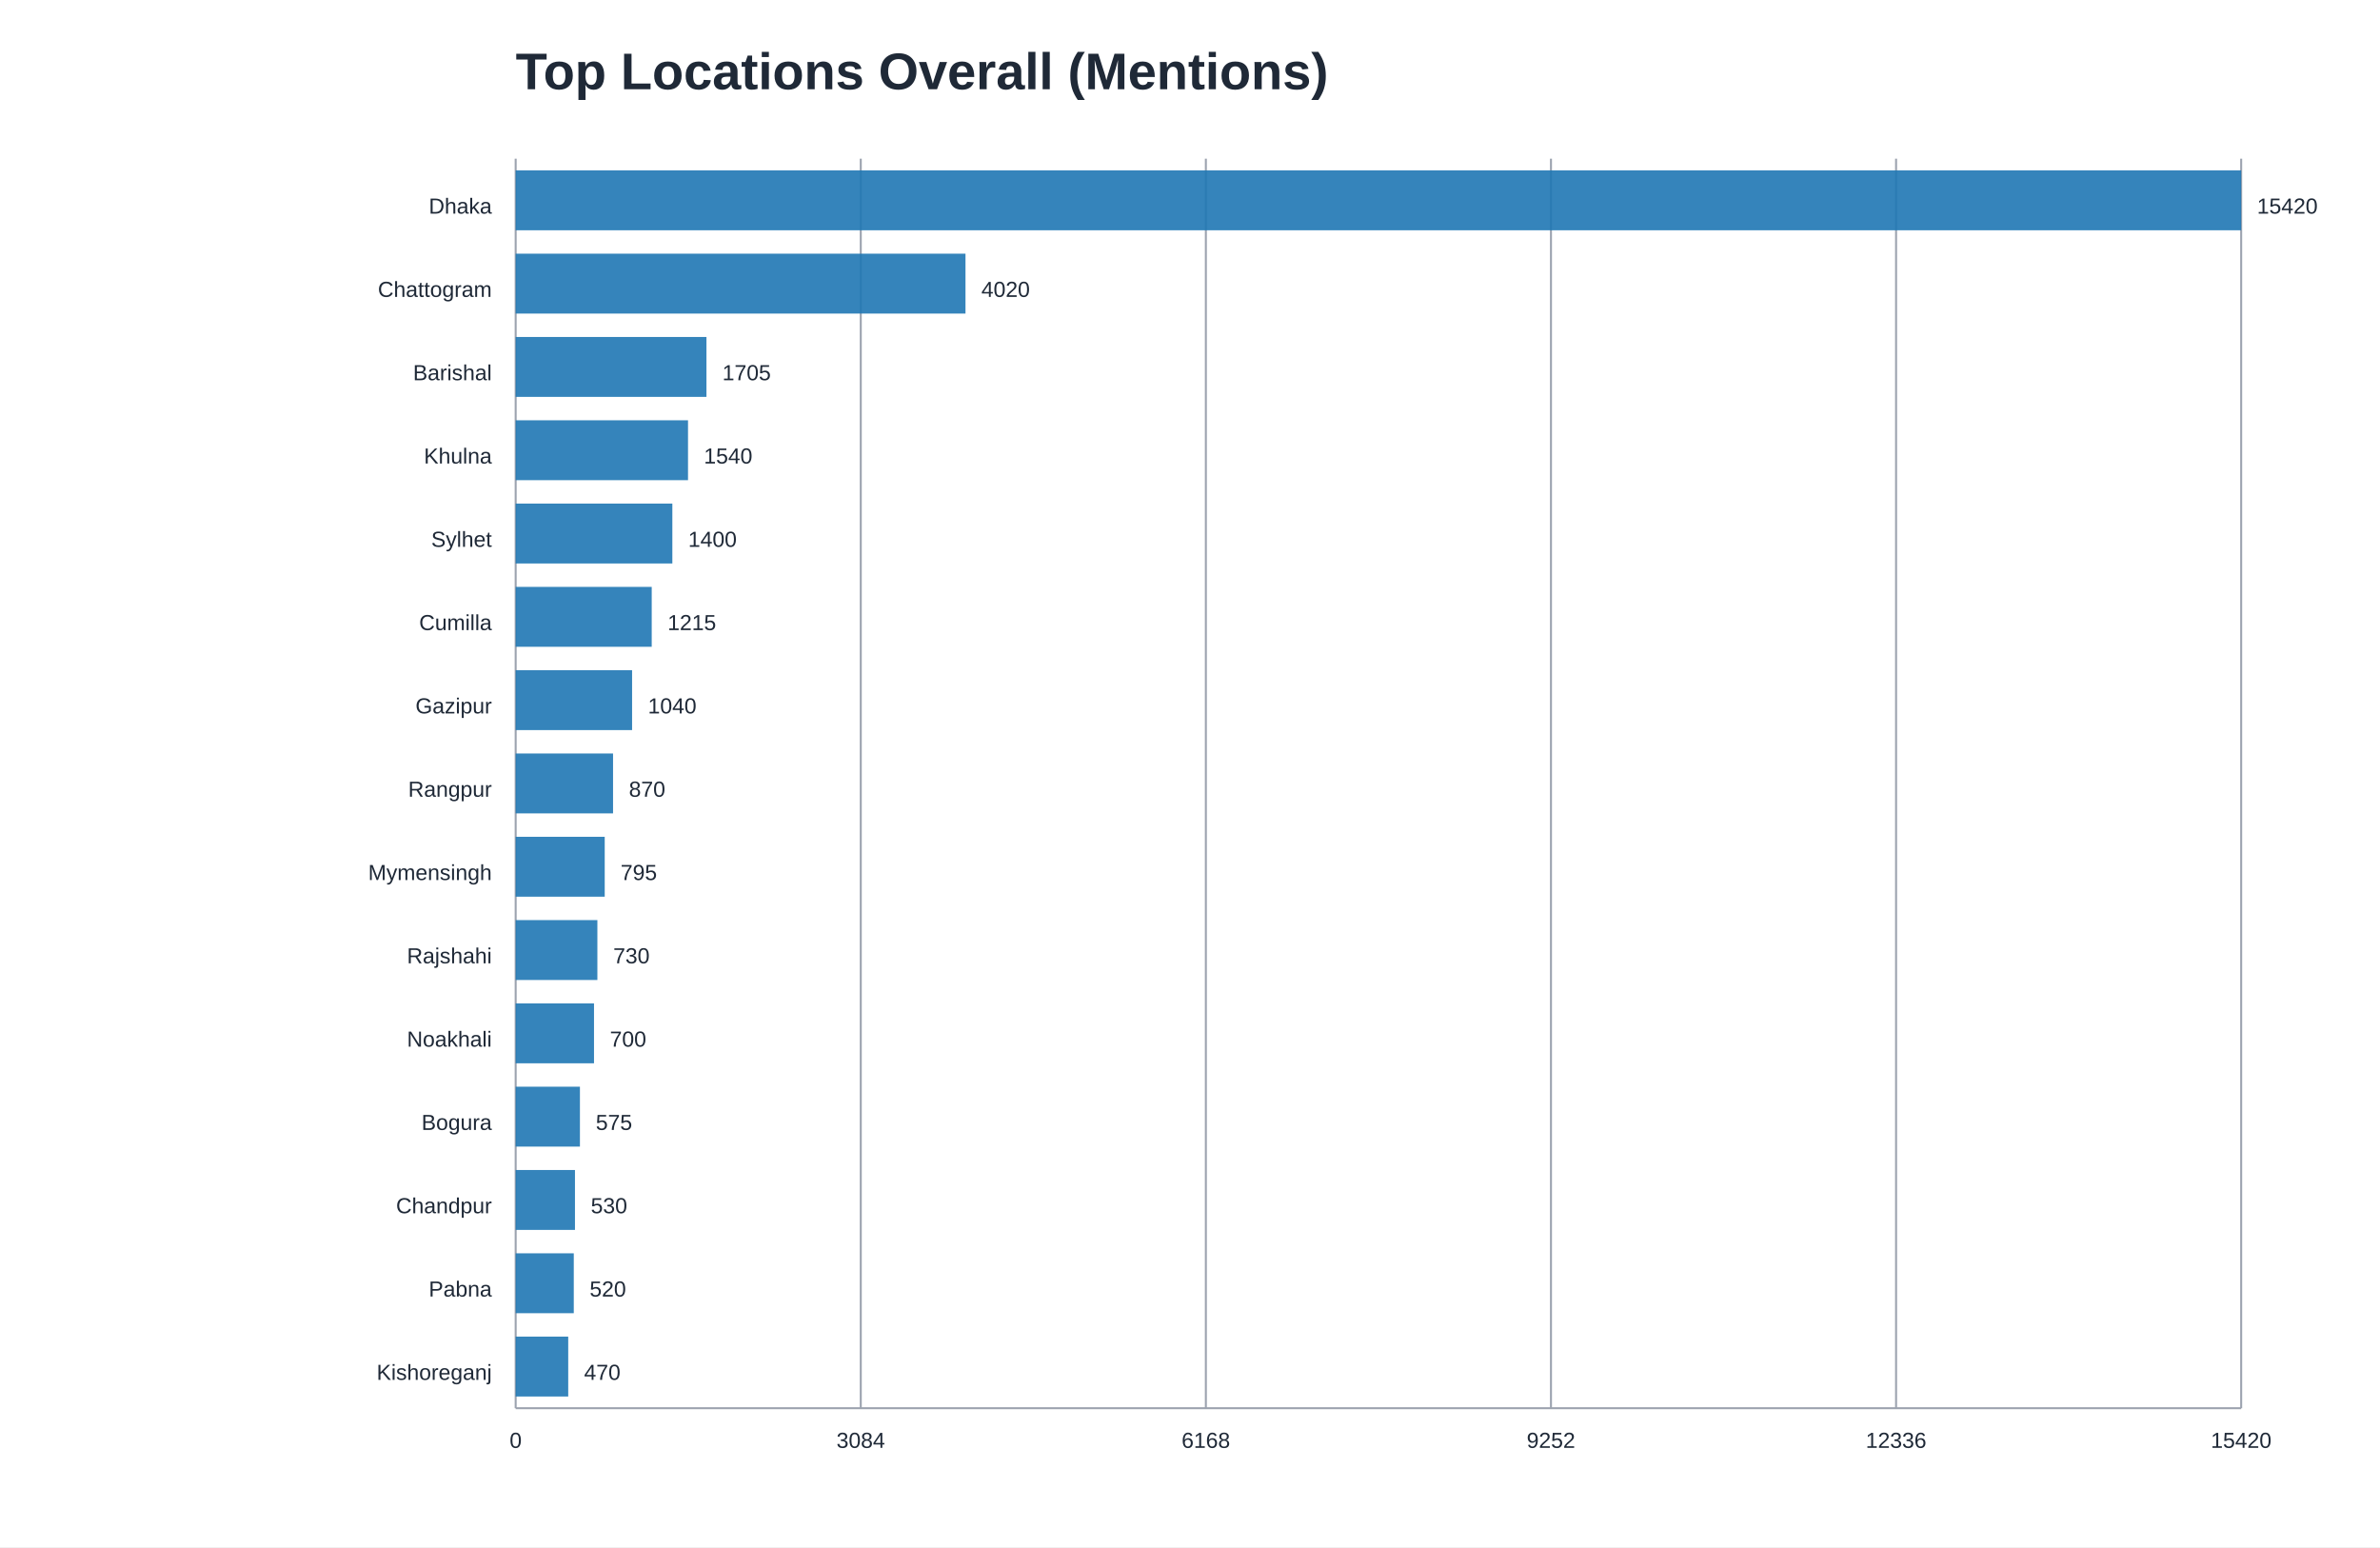
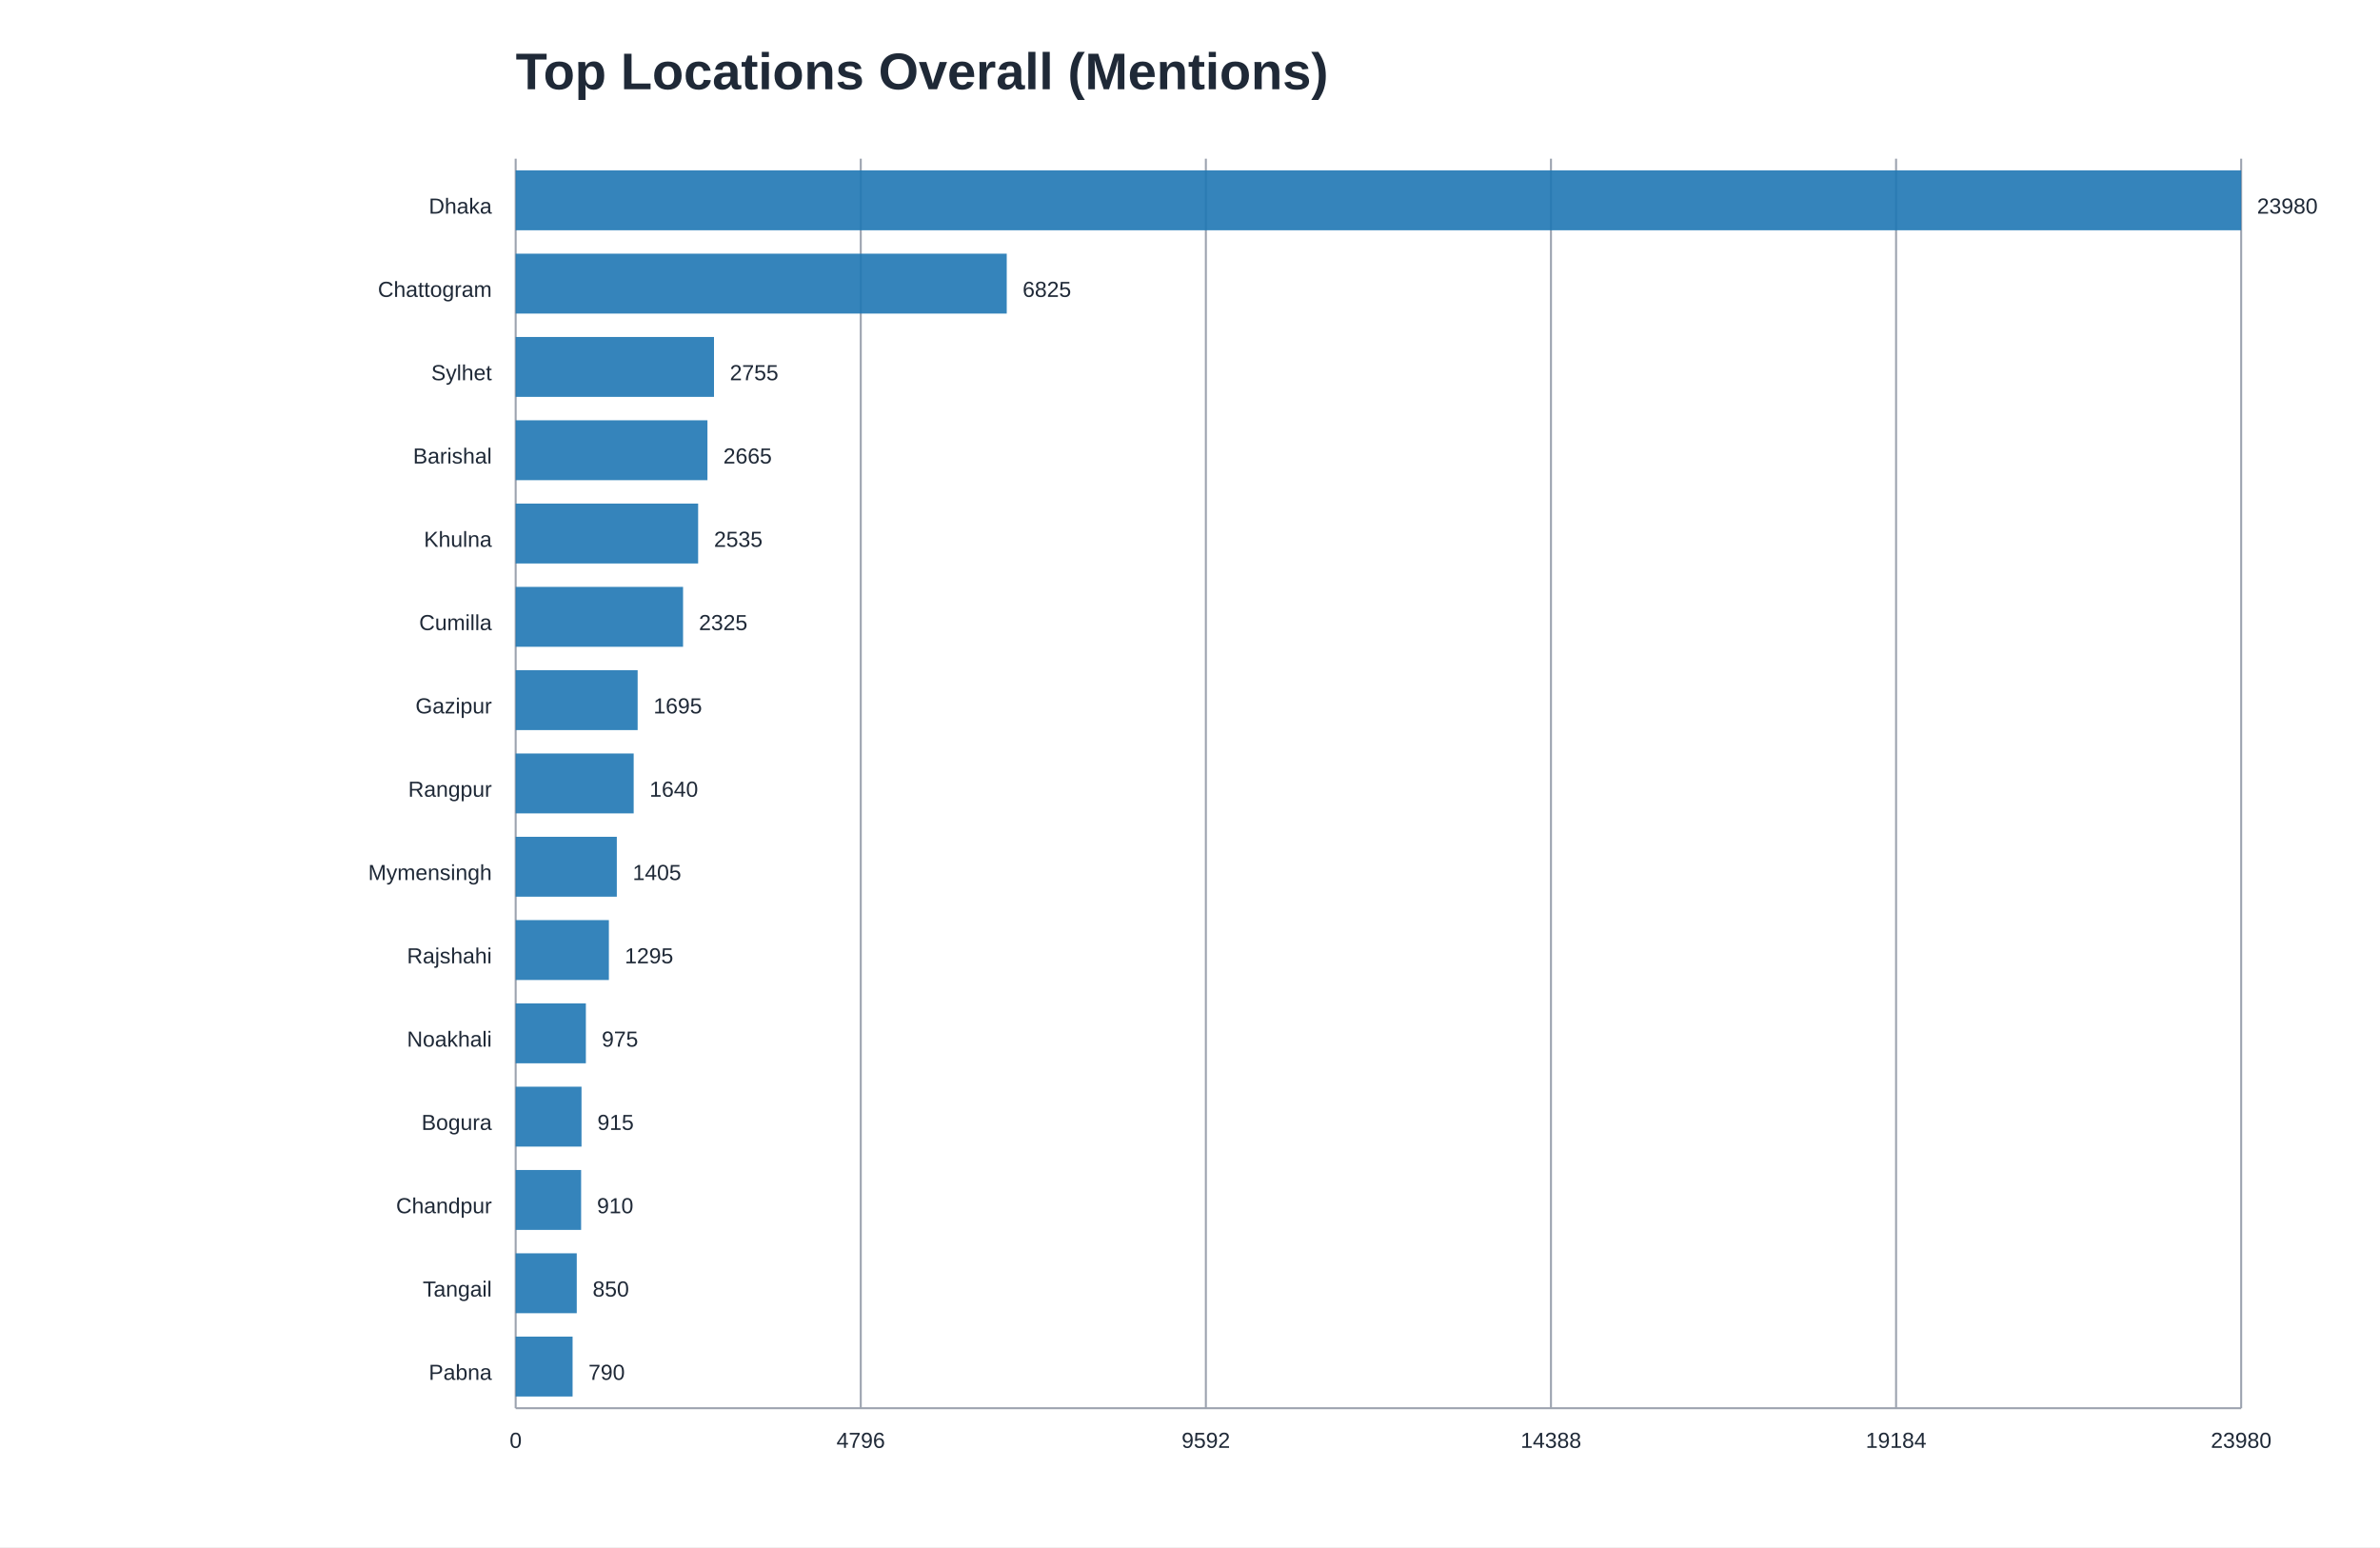
<svg xmlns="http://www.w3.org/2000/svg" width="1200" height="780" viewBox="0 0 1200 780">
  <style>text{font-family:Arial,sans-serif;fill:#1f2937} .small{font-size:11px} .axis{stroke:#9ca3af;stroke-width:1}</style>
  <rect x="0" y="0" width="1200" height="780" fill="white" />
  <text x="260" y="45" font-size="26" font-weight="700">Top Locations Overall (Mentions)</text>
  <line class="axis" x1="260" y1="710" x2="1130" y2="710" />
  <line class="axis" x1="260.0" y1="80" x2="260.0" y2="710" stroke="#f3f4f6" />
  <text class="small" x="260.0" y="730" text-anchor="middle">0</text>
  <line class="axis" x1="434.0" y1="80" x2="434.0" y2="710" stroke="#f3f4f6" />
-   <text class="small" x="434.0" y="730" text-anchor="middle">3084</text>
+   <text class="small" x="434.0" y="730" text-anchor="middle">4796</text>
  <line class="axis" x1="608.0" y1="80" x2="608.0" y2="710" stroke="#f3f4f6" />
-   <text class="small" x="608.0" y="730" text-anchor="middle">6168</text>
+   <text class="small" x="608.0" y="730" text-anchor="middle">9592</text>
  <line class="axis" x1="782.0" y1="80" x2="782.0" y2="710" stroke="#f3f4f6" />
-   <text class="small" x="782.0" y="730" text-anchor="middle">9252</text>
+   <text class="small" x="782.0" y="730" text-anchor="middle">14388</text>
  <line class="axis" x1="956.0" y1="80" x2="956.0" y2="710" stroke="#f3f4f6" />
-   <text class="small" x="956.0" y="730" text-anchor="middle">12336</text>
+   <text class="small" x="956.0" y="730" text-anchor="middle">19184</text>
  <line class="axis" x1="1130.0" y1="80" x2="1130.0" y2="710" stroke="#f3f4f6" />
-   <text class="small" x="1130.0" y="730" text-anchor="middle">15420</text>
+   <text class="small" x="1130.0" y="730" text-anchor="middle">23980</text>
  <rect x="260" y="85.9" width="870.0" height="30.2" fill="#1f77b4" opacity="0.9" />
  <text class="small" x="248" y="107.7" text-anchor="end">Dhaka</text>
-   <text class="small" x="1138.0" y="107.7">15420</text>
-   <rect x="260" y="127.9" width="226.8" height="30.2" fill="#1f77b4" opacity="0.9" />
+   <text class="small" x="1138.0" y="107.7">23980</text>
+   <rect x="260" y="127.9" width="247.6" height="30.2" fill="#1f77b4" opacity="0.9" />
  <text class="small" x="248" y="149.7" text-anchor="end">Chattogram</text>
-   <text class="small" x="494.8" y="149.7">4020</text>
-   <rect x="260" y="169.9" width="96.2" height="30.2" fill="#1f77b4" opacity="0.9" />
-   <text class="small" x="248" y="191.7" text-anchor="end">Barishal</text>
-   <text class="small" x="364.2" y="191.7">1705</text>
-   <rect x="260" y="211.9" width="86.9" height="30.2" fill="#1f77b4" opacity="0.9" />
-   <text class="small" x="248" y="233.7" text-anchor="end">Khulna</text>
-   <text class="small" x="354.9" y="233.7">1540</text>
-   <rect x="260" y="253.9" width="79.0" height="30.2" fill="#1f77b4" opacity="0.9" />
-   <text class="small" x="248" y="275.7" text-anchor="end">Sylhet</text>
-   <text class="small" x="347.0" y="275.7">1400</text>
-   <rect x="260" y="295.9" width="68.6" height="30.2" fill="#1f77b4" opacity="0.9" />
+   <text class="small" x="515.6" y="149.7">6825</text>
+   <rect x="260" y="169.9" width="100.0" height="30.2" fill="#1f77b4" opacity="0.9" />
+   <text class="small" x="248" y="191.7" text-anchor="end">Sylhet</text>
+   <text class="small" x="368.0" y="191.7">2755</text>
+   <rect x="260" y="211.9" width="96.7" height="30.2" fill="#1f77b4" opacity="0.9" />
+   <text class="small" x="248" y="233.7" text-anchor="end">Barishal</text>
+   <text class="small" x="364.7" y="233.7">2665</text>
+   <rect x="260" y="253.9" width="92.0" height="30.2" fill="#1f77b4" opacity="0.9" />
+   <text class="small" x="248" y="275.7" text-anchor="end">Khulna</text>
+   <text class="small" x="360.0" y="275.7">2535</text>
+   <rect x="260" y="295.9" width="84.4" height="30.2" fill="#1f77b4" opacity="0.9" />
  <text class="small" x="248" y="317.7" text-anchor="end">Cumilla</text>
-   <text class="small" x="336.6" y="317.7">1215</text>
-   <rect x="260" y="337.9" width="58.7" height="30.2" fill="#1f77b4" opacity="0.9" />
+   <text class="small" x="352.4" y="317.7">2325</text>
+   <rect x="260" y="337.9" width="61.5" height="30.2" fill="#1f77b4" opacity="0.9" />
  <text class="small" x="248" y="359.7" text-anchor="end">Gazipur</text>
-   <text class="small" x="326.7" y="359.7">1040</text>
-   <rect x="260" y="379.9" width="49.1" height="30.2" fill="#1f77b4" opacity="0.9" />
+   <text class="small" x="329.5" y="359.7">1695</text>
+   <rect x="260" y="379.9" width="59.5" height="30.2" fill="#1f77b4" opacity="0.9" />
  <text class="small" x="248" y="401.7" text-anchor="end">Rangpur</text>
-   <text class="small" x="317.1" y="401.7">870</text>
-   <rect x="260" y="421.9" width="44.9" height="30.2" fill="#1f77b4" opacity="0.9" />
+   <text class="small" x="327.5" y="401.7">1640</text>
+   <rect x="260" y="421.9" width="51.0" height="30.2" fill="#1f77b4" opacity="0.9" />
  <text class="small" x="248" y="443.7" text-anchor="end">Mymensingh</text>
-   <text class="small" x="312.9" y="443.7">795</text>
-   <rect x="260" y="463.9" width="41.2" height="30.2" fill="#1f77b4" opacity="0.9" />
+   <text class="small" x="319.0" y="443.7">1405</text>
+   <rect x="260" y="463.9" width="47.0" height="30.2" fill="#1f77b4" opacity="0.9" />
  <text class="small" x="248" y="485.7" text-anchor="end">Rajshahi</text>
-   <text class="small" x="309.2" y="485.7">730</text>
-   <rect x="260" y="505.9" width="39.5" height="30.2" fill="#1f77b4" opacity="0.9" />
+   <text class="small" x="315.0" y="485.7">1295</text>
+   <rect x="260" y="505.9" width="35.4" height="30.2" fill="#1f77b4" opacity="0.9" />
  <text class="small" x="248" y="527.7" text-anchor="end">Noakhali</text>
-   <text class="small" x="307.5" y="527.7">700</text>
-   <rect x="260" y="547.9" width="32.4" height="30.2" fill="#1f77b4" opacity="0.9" />
+   <text class="small" x="303.4" y="527.7">975</text>
+   <rect x="260" y="547.9" width="33.2" height="30.2" fill="#1f77b4" opacity="0.9" />
  <text class="small" x="248" y="569.7" text-anchor="end">Bogura</text>
-   <text class="small" x="300.4" y="569.7">575</text>
-   <rect x="260" y="589.9" width="29.9" height="30.2" fill="#1f77b4" opacity="0.9" />
+   <text class="small" x="301.2" y="569.7">915</text>
+   <rect x="260" y="589.9" width="33.0" height="30.2" fill="#1f77b4" opacity="0.9" />
  <text class="small" x="248" y="611.7" text-anchor="end">Chandpur</text>
-   <text class="small" x="297.9" y="611.7">530</text>
-   <rect x="260" y="631.9" width="29.3" height="30.2" fill="#1f77b4" opacity="0.9" />
-   <text class="small" x="248" y="653.7" text-anchor="end">Pabna</text>
-   <text class="small" x="297.3" y="653.7">520</text>
-   <rect x="260" y="673.9" width="26.5" height="30.2" fill="#1f77b4" opacity="0.9" />
-   <text class="small" x="248" y="695.7" text-anchor="end">Kishoreganj</text>
-   <text class="small" x="294.5" y="695.7">470</text>
+   <text class="small" x="301.0" y="611.7">910</text>
+   <rect x="260" y="631.9" width="30.8" height="30.2" fill="#1f77b4" opacity="0.9" />
+   <text class="small" x="248" y="653.7" text-anchor="end">Tangail</text>
+   <text class="small" x="298.8" y="653.7">850</text>
+   <rect x="260" y="673.9" width="28.7" height="30.2" fill="#1f77b4" opacity="0.9" />
+   <text class="small" x="248" y="695.7" text-anchor="end">Pabna</text>
+   <text class="small" x="296.7" y="695.7">790</text>
</svg>
